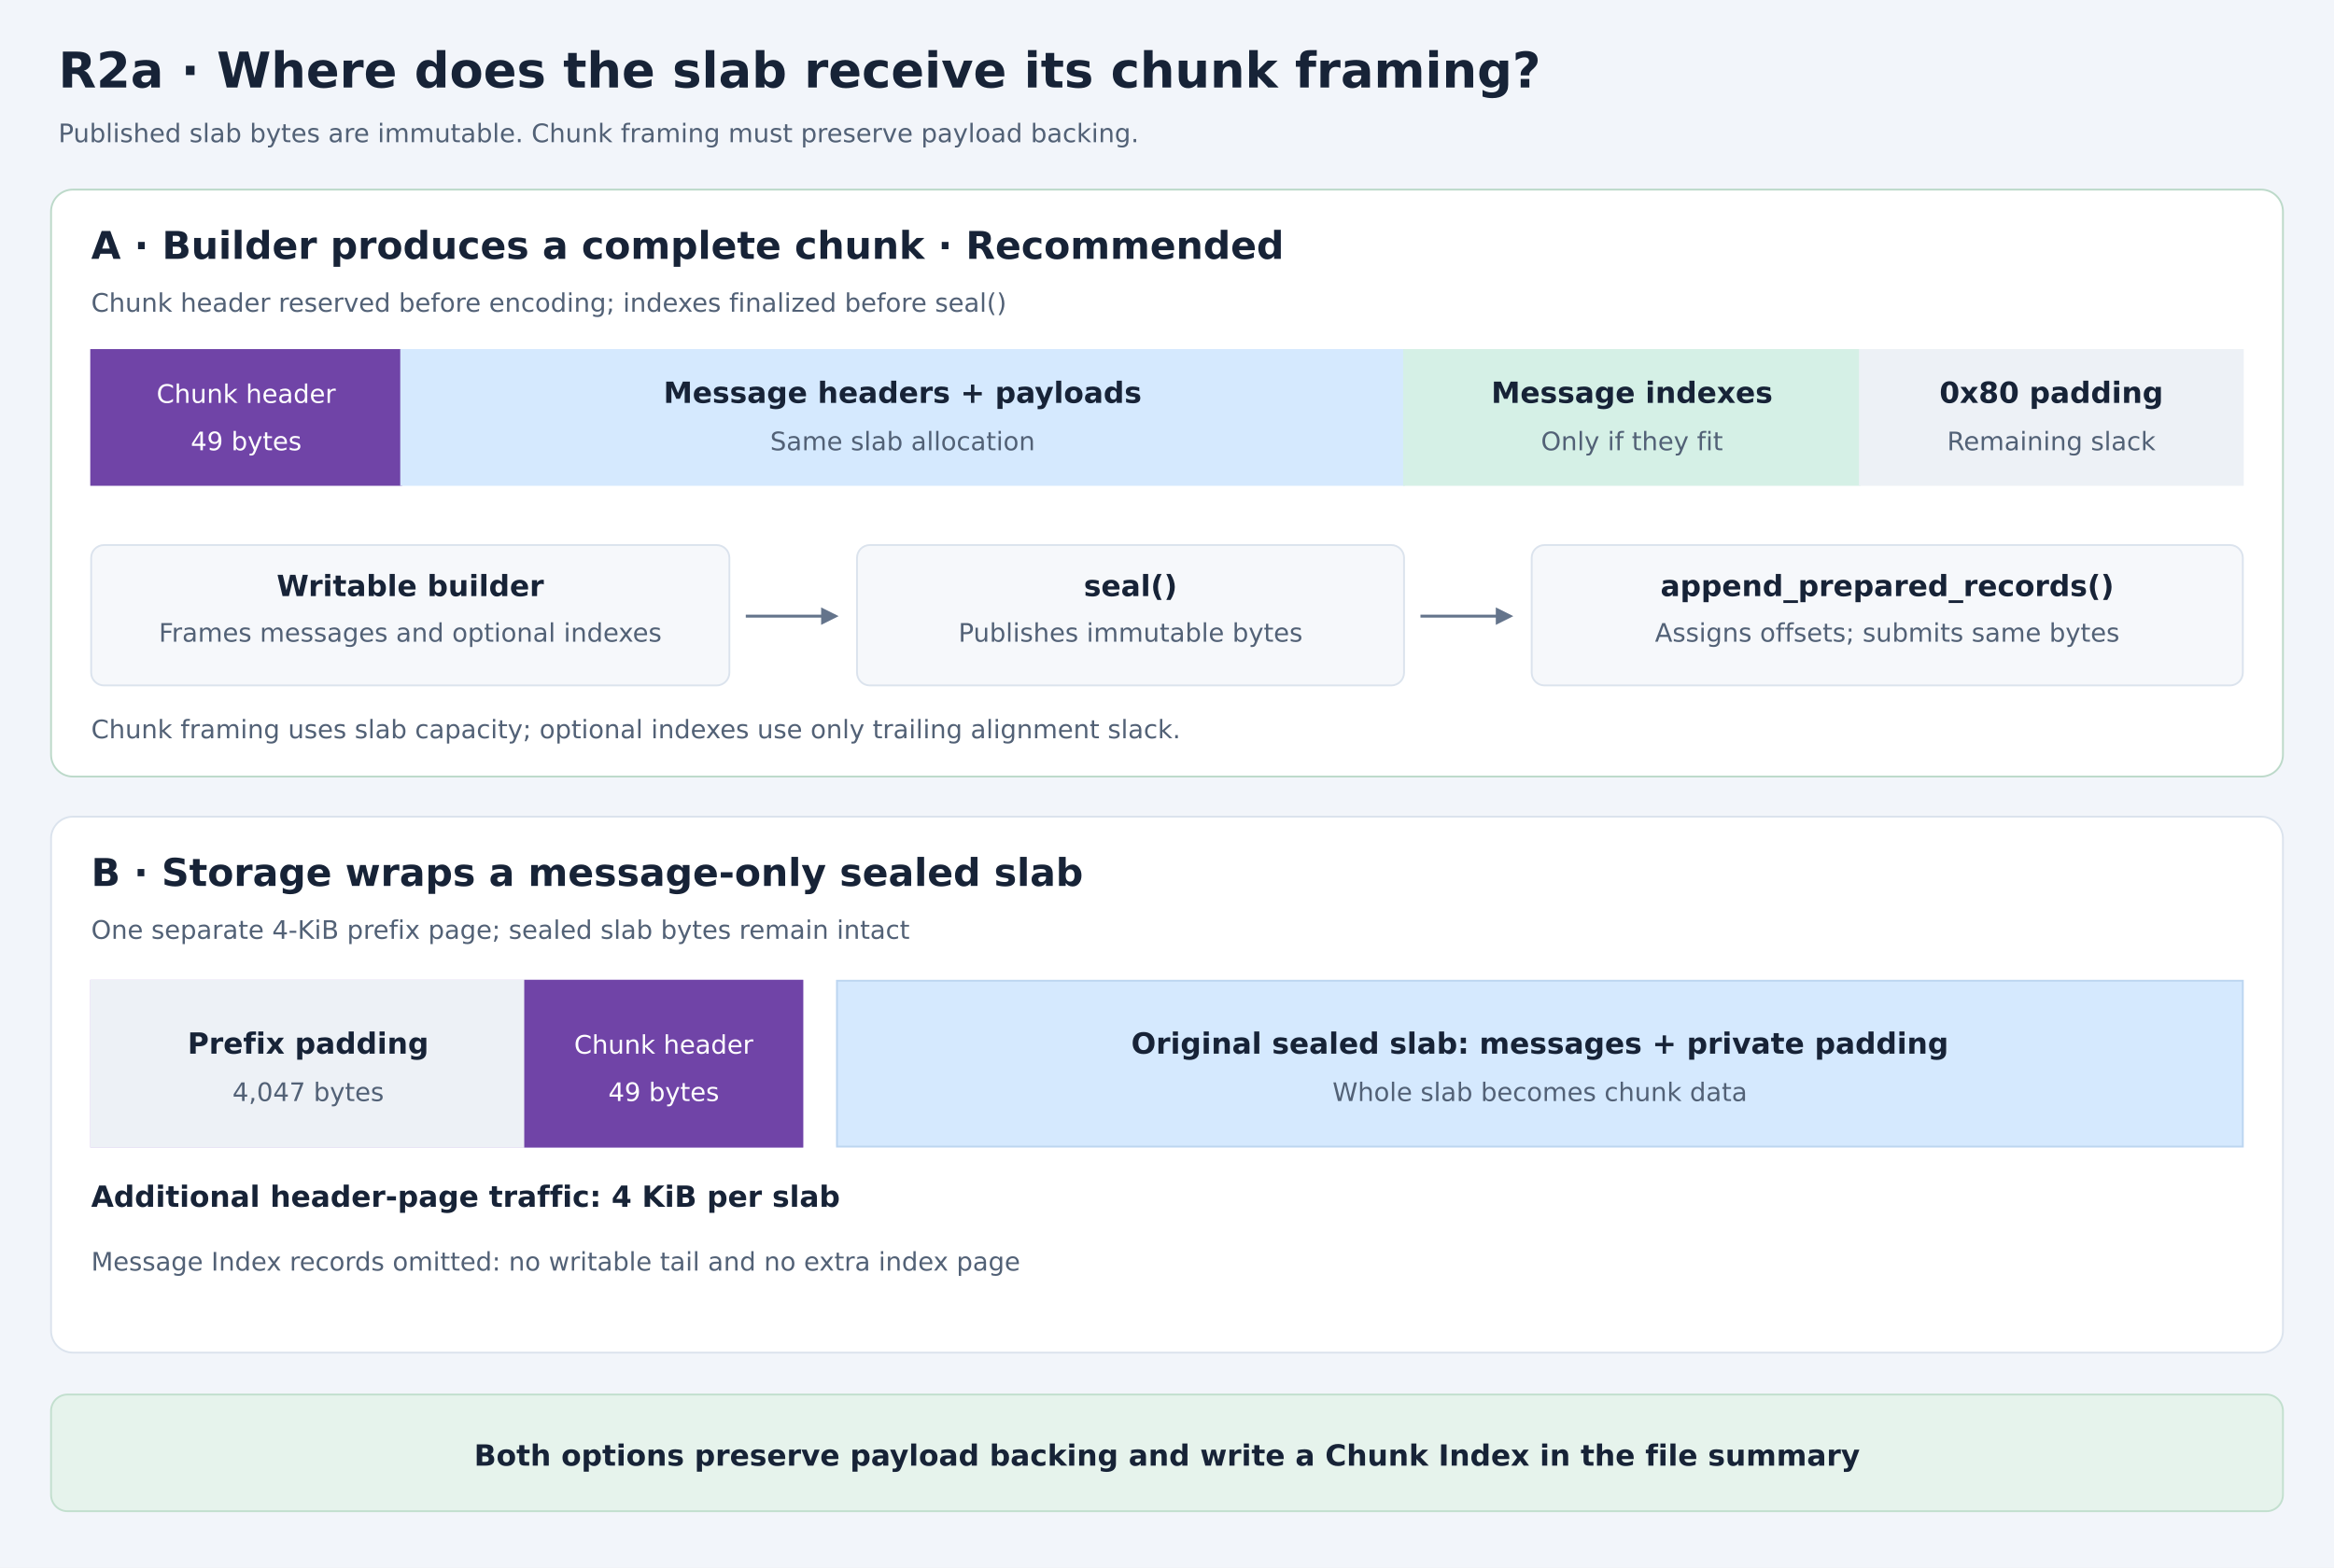
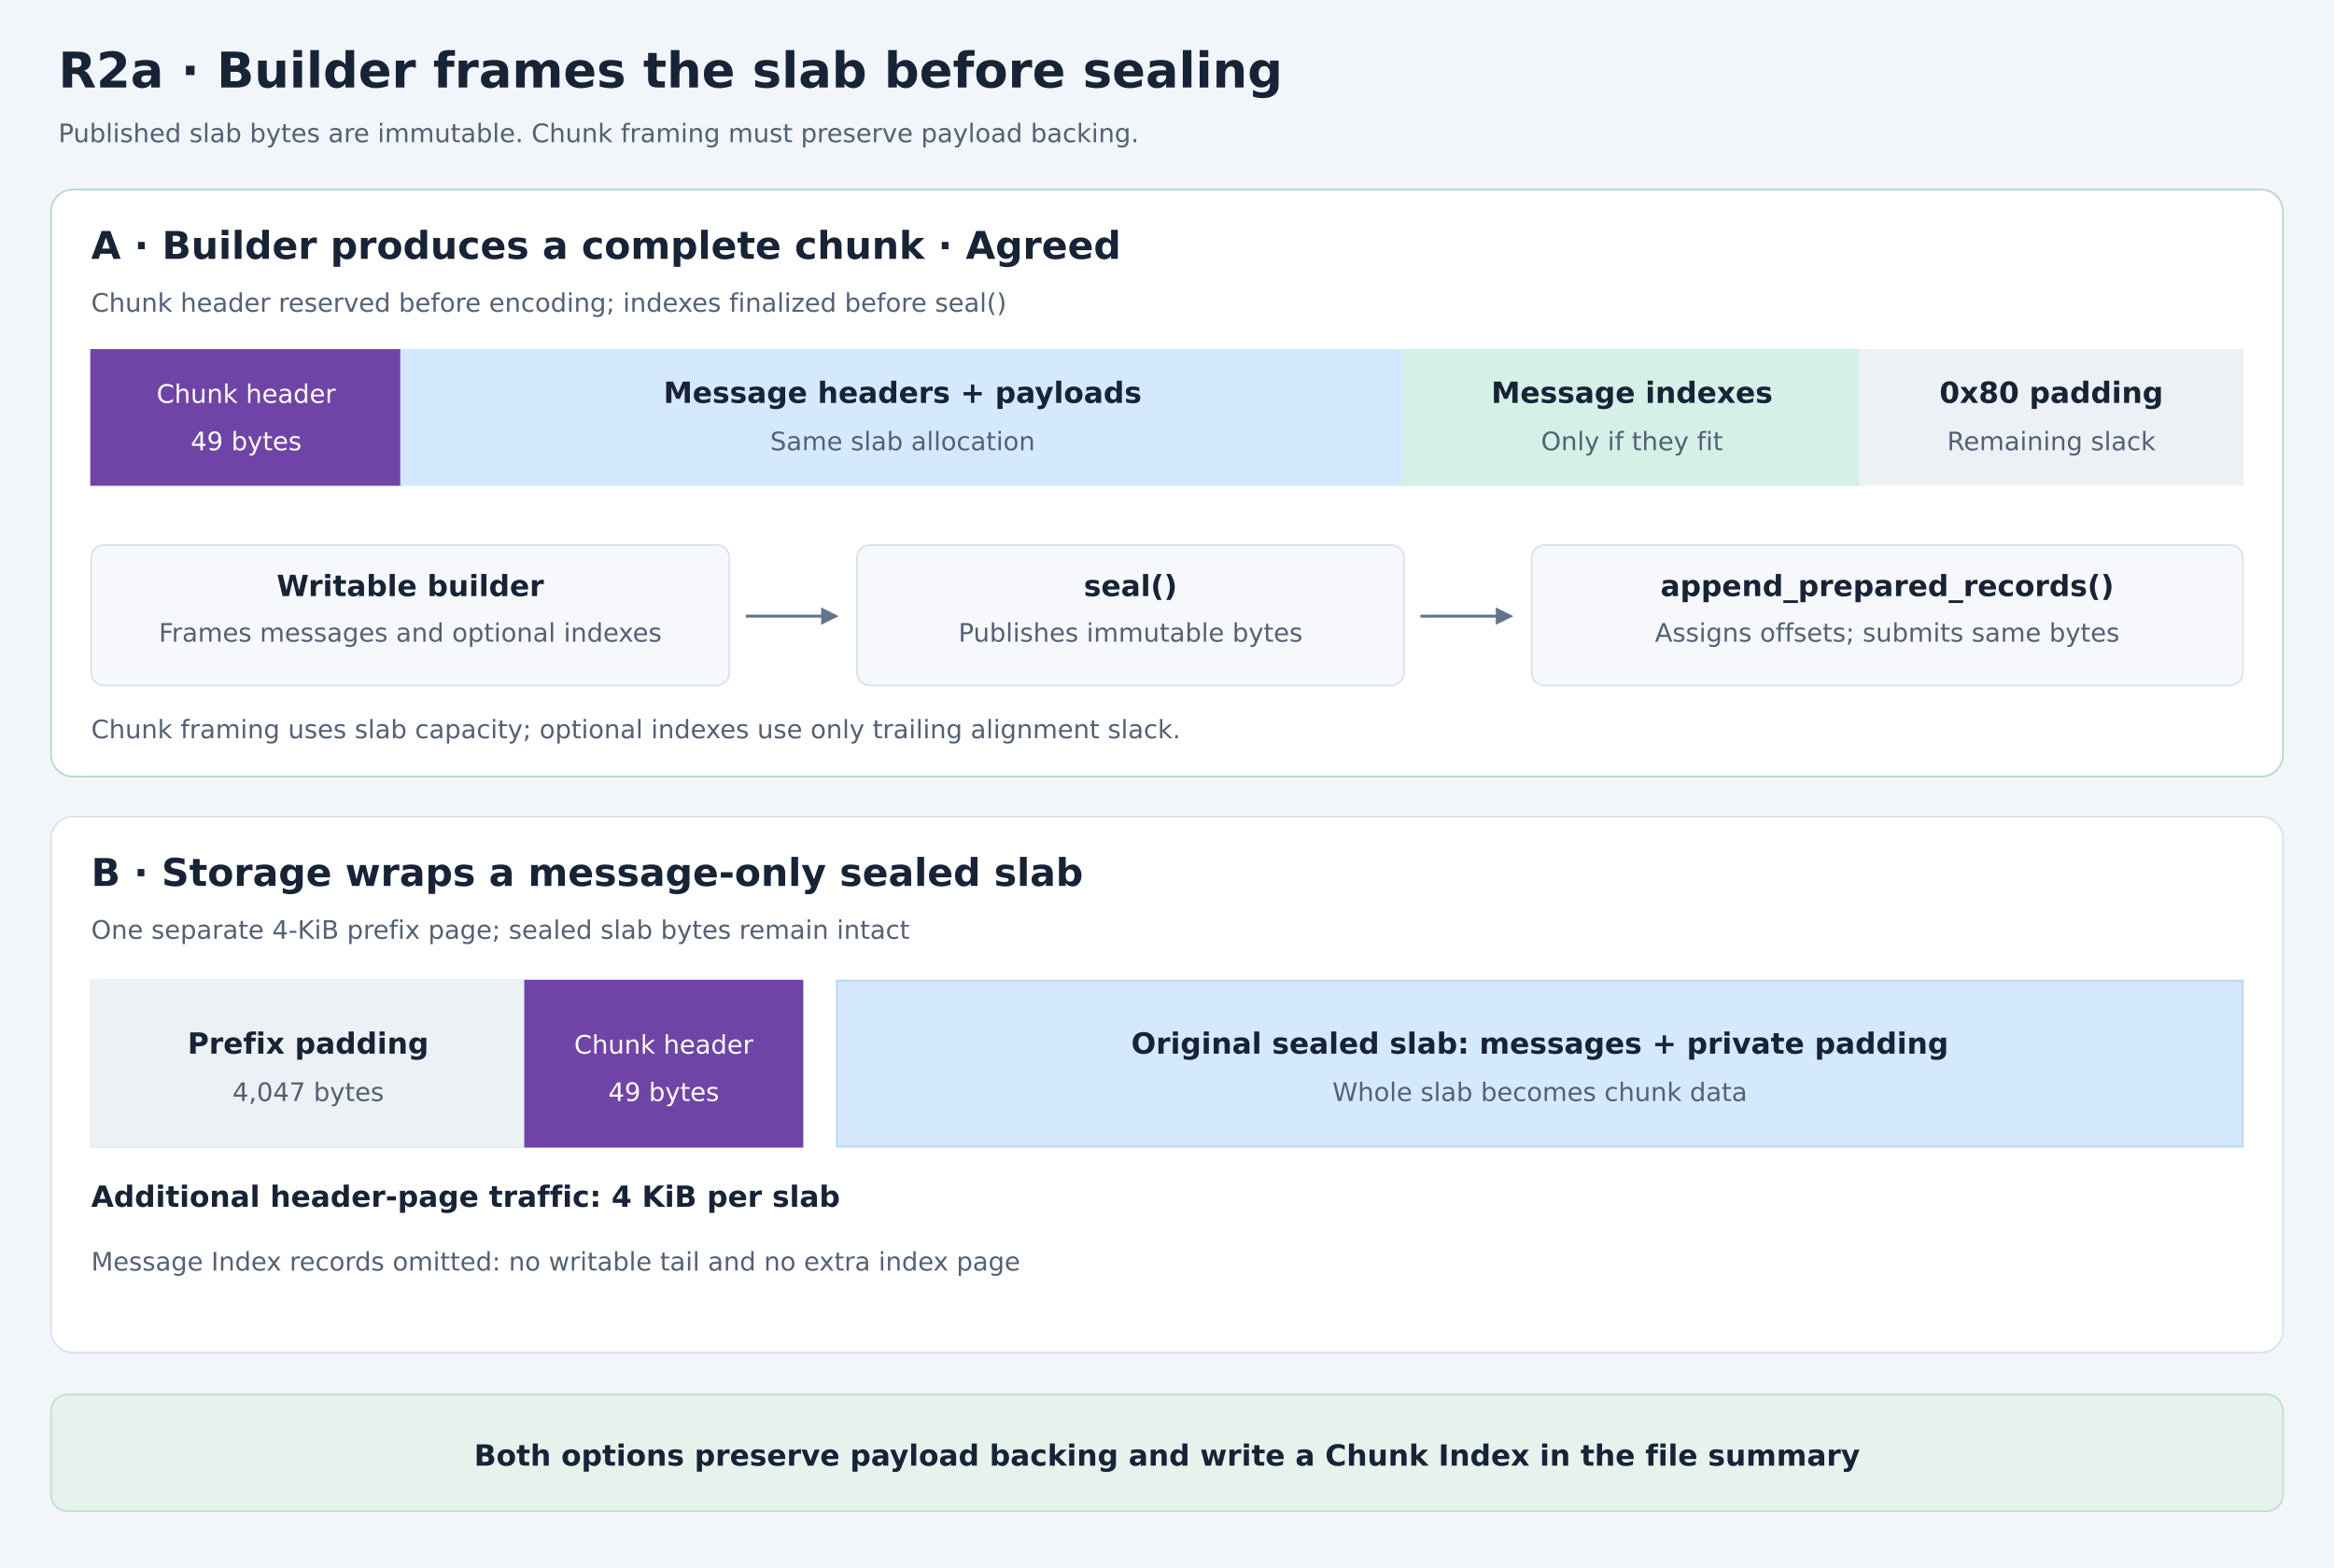
<svg xmlns="http://www.w3.org/2000/svg" width="1280" height="860" viewBox="0 0 1280 860" role="img" aria-labelledby="title desc">
  <defs>
    <marker id="arrow" viewBox="0 0 10 10" refX="8" refY="5" markerWidth="6" markerHeight="6" orient="auto">
      <path d="M0 0 L10 5 L0 10 Z" fill="#64748b" />
    </marker>
  </defs>
  <style>text{font-family:'DejaVu Sans',Arial,sans-serif;fill:#172337}.title{font-size:27px;font-weight:700}.section{font-size:21px;font-weight:700}.label{font-size:16px;font-weight:700}.small{font-size:14px}.muted{fill:#526176}.white{fill:#fff}</style>
  <rect width="1280" height="860" fill="#f2f5fa" />
-   <text x="32" y="48" class="title" text-anchor="start">R2a · Where does the slab receive its chunk framing?</text>
+   <text x="32" y="48" class="title" text-anchor="start">R2a · Builder frames the slab before sealing</text>
  <text x="32" y="78" class="small muted" text-anchor="start">Published slab bytes are immutable. Chunk framing must preserve payload backing.</text>
  <rect x="28" y="104" width="1224" height="322" rx="12" fill="#fff" stroke="#bcd9c9" />
-   <text x="50" y="142" class="section" text-anchor="start">A · Builder produces a complete chunk · Recommended</text>
+   <text x="50" y="142" class="section" text-anchor="start">A · Builder produces a complete chunk · Agreed</text>
  <text x="50" y="171" class="small muted" text-anchor="start">Chunk header reserved before encoding; indexes finalized before seal()</text>
  <rect x="50" y="192" width="170" height="74" rx="0" fill="#7044a7" stroke="#7044a7" />
  <text x="135.0" y="221" class="small white" text-anchor="middle">Chunk header</text>
  <text x="135.0" y="247" class="small white" text-anchor="middle">49 bytes</text>
  <rect x="220" y="192" width="550" height="74" rx="0" fill="#d5e9fe" stroke="#d5e9fe" />
  <text x="495.0" y="221" class="label" text-anchor="middle">Message headers + payloads</text>
  <text x="495.0" y="247" class="small muted" text-anchor="middle">Same slab allocation</text>
  <rect x="770" y="192" width="250" height="74" rx="0" fill="#d5f0e6" stroke="#d5f0e6" />
  <text x="895.0" y="221" class="label" text-anchor="middle">Message indexes</text>
  <text x="895.0" y="247" class="small muted" text-anchor="middle">Only if they fit</text>
  <rect x="1020" y="192" width="210" height="74" rx="0" fill="#edf1f6" stroke="#edf1f6" />
  <text x="1125.0" y="221" class="label" text-anchor="middle">0x80 padding</text>
  <text x="1125.0" y="247" class="small muted" text-anchor="middle">Remaining slack</text>
  <rect x="50" y="299" width="350" height="77" rx="7" fill="#f6f8fb" stroke="#dbe3ed" />
  <text x="225.0" y="327" class="label" text-anchor="middle">Writable builder</text>
  <text x="225.0" y="352" class="small muted" text-anchor="middle">Frames messages and optional indexes</text>
  <rect x="470" y="299" width="300" height="77" rx="7" fill="#f6f8fb" stroke="#dbe3ed" />
  <text x="620.0" y="327" class="label" text-anchor="middle">seal()</text>
  <text x="620.0" y="352" class="small muted" text-anchor="middle">Publishes immutable bytes</text>
  <rect x="840" y="299" width="390" height="77" rx="7" fill="#f6f8fb" stroke="#dbe3ed" />
  <text x="1035.0" y="327" class="label" text-anchor="middle">append_prepared_records()</text>
  <text x="1035.0" y="352" class="small muted" text-anchor="middle">Assigns offsets; submits same bytes</text>
  <line x1="409" y1="338" x2="458" y2="338" stroke="#64748b" stroke-width="1.6" marker-end="url(#arrow)" />
  <line x1="779" y1="338" x2="828" y2="338" stroke="#64748b" stroke-width="1.6" marker-end="url(#arrow)" />
  <text x="50" y="405" class="small muted" text-anchor="start">Chunk framing uses slab capacity; optional indexes use only trailing alignment slack.</text>
  <rect x="28" y="448" width="1224" height="294" rx="12" fill="#fff" stroke="#dbe3ed" />
  <text x="50" y="486" class="section" text-anchor="start">B · Storage wraps a message-only sealed slab</text>
  <text x="50" y="515" class="small muted" text-anchor="start">One separate 4-KiB prefix page; sealed slab bytes remain intact</text>
  <rect x="50" y="538" width="390" height="91" rx="0" fill="#f0eafa" stroke="#c6afe9" />
  <rect x="50" y="538" width="238" height="91" rx="0" fill="#edf1f6" stroke="#edf1f6" />
  <text x="169" y="578" class="label" text-anchor="middle">Prefix padding</text>
  <text x="169" y="604" class="small muted" text-anchor="middle">4,047 bytes</text>
  <rect x="288" y="538" width="152" height="91" rx="0" fill="#7044a7" stroke="#7044a7" />
  <text x="364" y="578" class="small white" text-anchor="middle">Chunk header</text>
  <text x="364" y="604" class="small white" text-anchor="middle">49 bytes</text>
  <rect x="459" y="538" width="771" height="91" rx="0" fill="#d5e9fe" stroke="#bcd5f0" />
  <text x="844.5" y="578" class="label" text-anchor="middle">Original sealed slab: messages + private padding</text>
  <text x="844.5" y="604" class="small muted" text-anchor="middle">Whole slab becomes chunk data</text>
  <text x="50" y="662" class="label" text-anchor="start">Additional header-page traffic: 4 KiB per slab</text>
  <text x="50" y="697" class="small muted" text-anchor="start">Message Index records omitted: no writable tail and no extra index page</text>
  <rect x="28" y="765" width="1224" height="64" rx="9" fill="#e6f3ec" stroke="#c2dfce" />
  <text x="640" y="804" class="label" text-anchor="middle">Both options preserve payload backing and write a Chunk Index in the file summary</text>
</svg>
